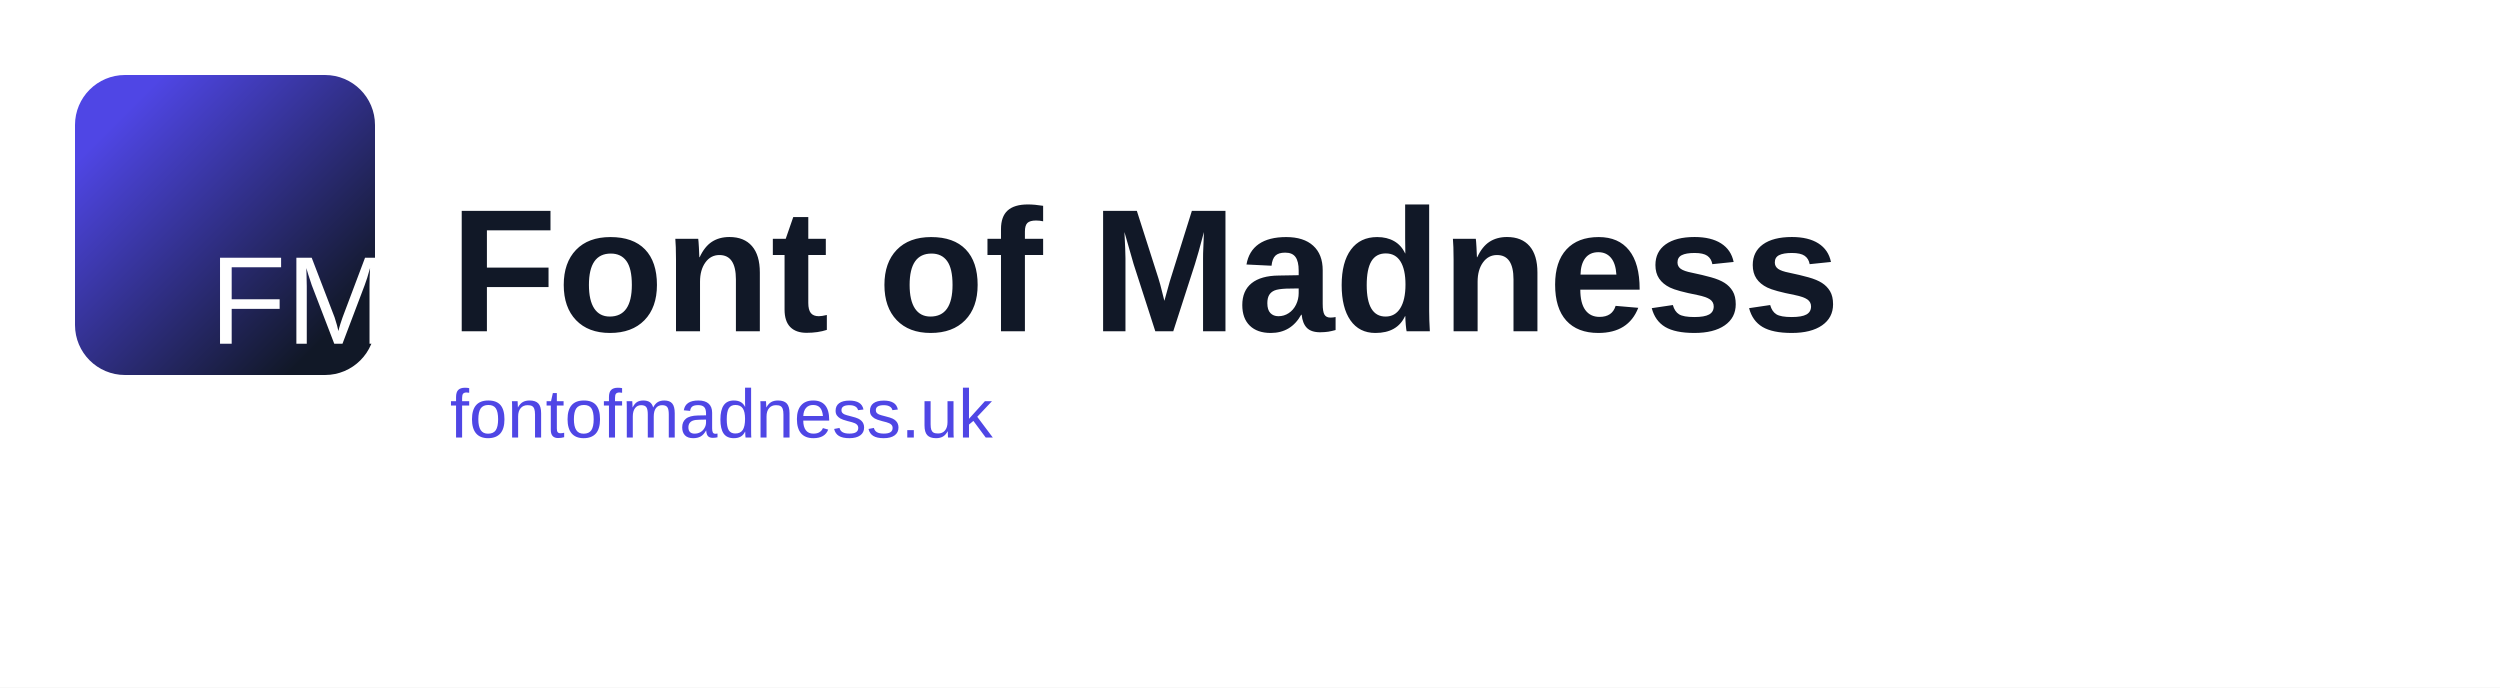
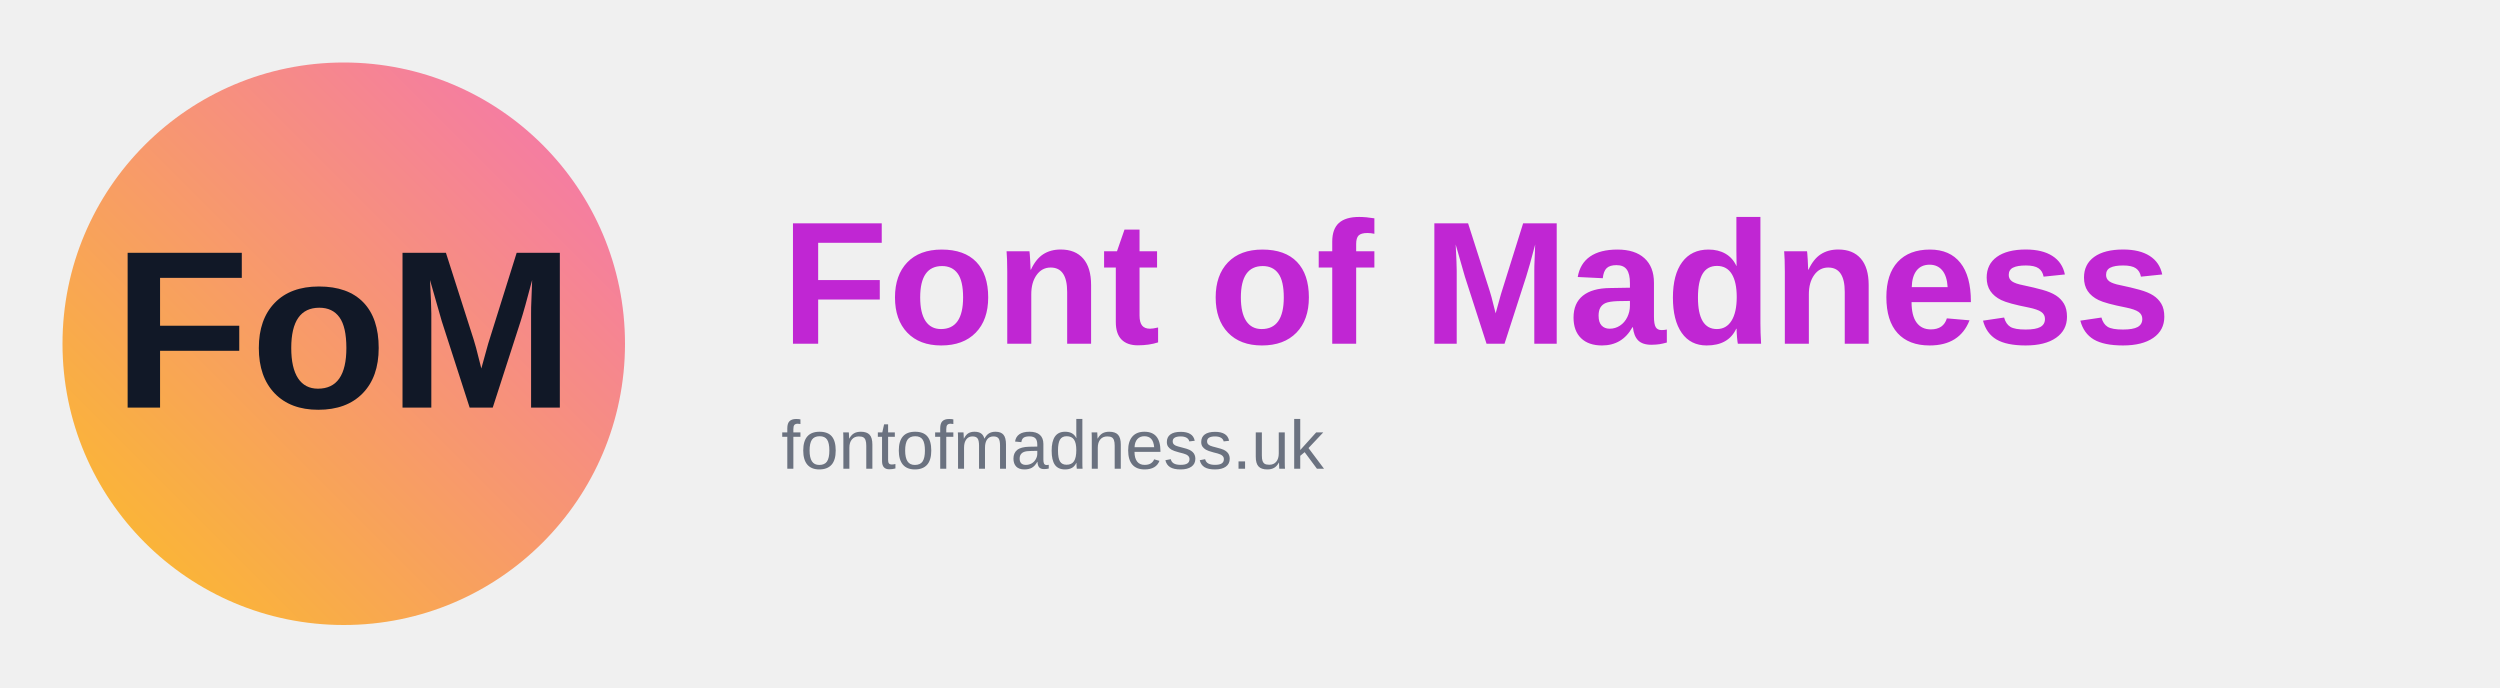
<svg xmlns="http://www.w3.org/2000/svg" width="800" height="220" viewBox="0 0 800 220">
-   <rect width="100%" height="100%" fill="white" />
-   <g transform="translate(24,24)">
-     <defs>
-       <linearGradient id="badgeGrad" x1="0.146" y1="0.146" x2="0.854" y2="0.854">
-         <stop offset="0%" stop-color="#4F46E5" />
-         <stop offset="100%" stop-color="#111827" />
-       </linearGradient>
-     </defs>
-     <rect rx="16" ry="16" width="96" height="96" fill="url(#badgeGrad)" />
-     <text x="72" y="86" font-family="Arial, Helvetica, sans-serif" font-size="40" text-anchor="middle" fill="white">FM</text>
-     <text x="120" y="82" font-family="Arial, Helvetica, sans-serif" font-size="56" font-weight="700" fill="#111827">Font of Madness</text>
-     <text x="120" y="116" font-family="Arial, Helvetica, sans-serif" font-size="22" fill="#4F46E5">fontofmadness.uk</text>
-   </g>
+   <defs>
+     <linearGradient id="badgeGrad" x1="0%" y1="100%" x2="100%" y2="0%">
+       <stop offset="0%" stop-color="#FBBF24" />
+       <stop offset="100%" stop-color="#F472B6" />
+     </linearGradient>
+   </defs>
+   <circle cx="110" cy="110" r="90" fill="url(#badgeGrad)" />
+   <text x="110" y="110" text-anchor="middle" dominant-baseline="middle" font-family="Arial, Helvetica, sans-serif" font-size="72" font-weight="bold" fill="#111827">FoM</text>
+   <text x="250" y="110" font-family="Arial, Helvetica, sans-serif" font-size="56" font-weight="bold" fill="#C026D3">Font of Madness</text>
+   <text x="250" y="150" font-family="Arial, Helvetica, sans-serif" font-size="22" fill="#6B7280">fontofmadness.uk</text>
</svg>
